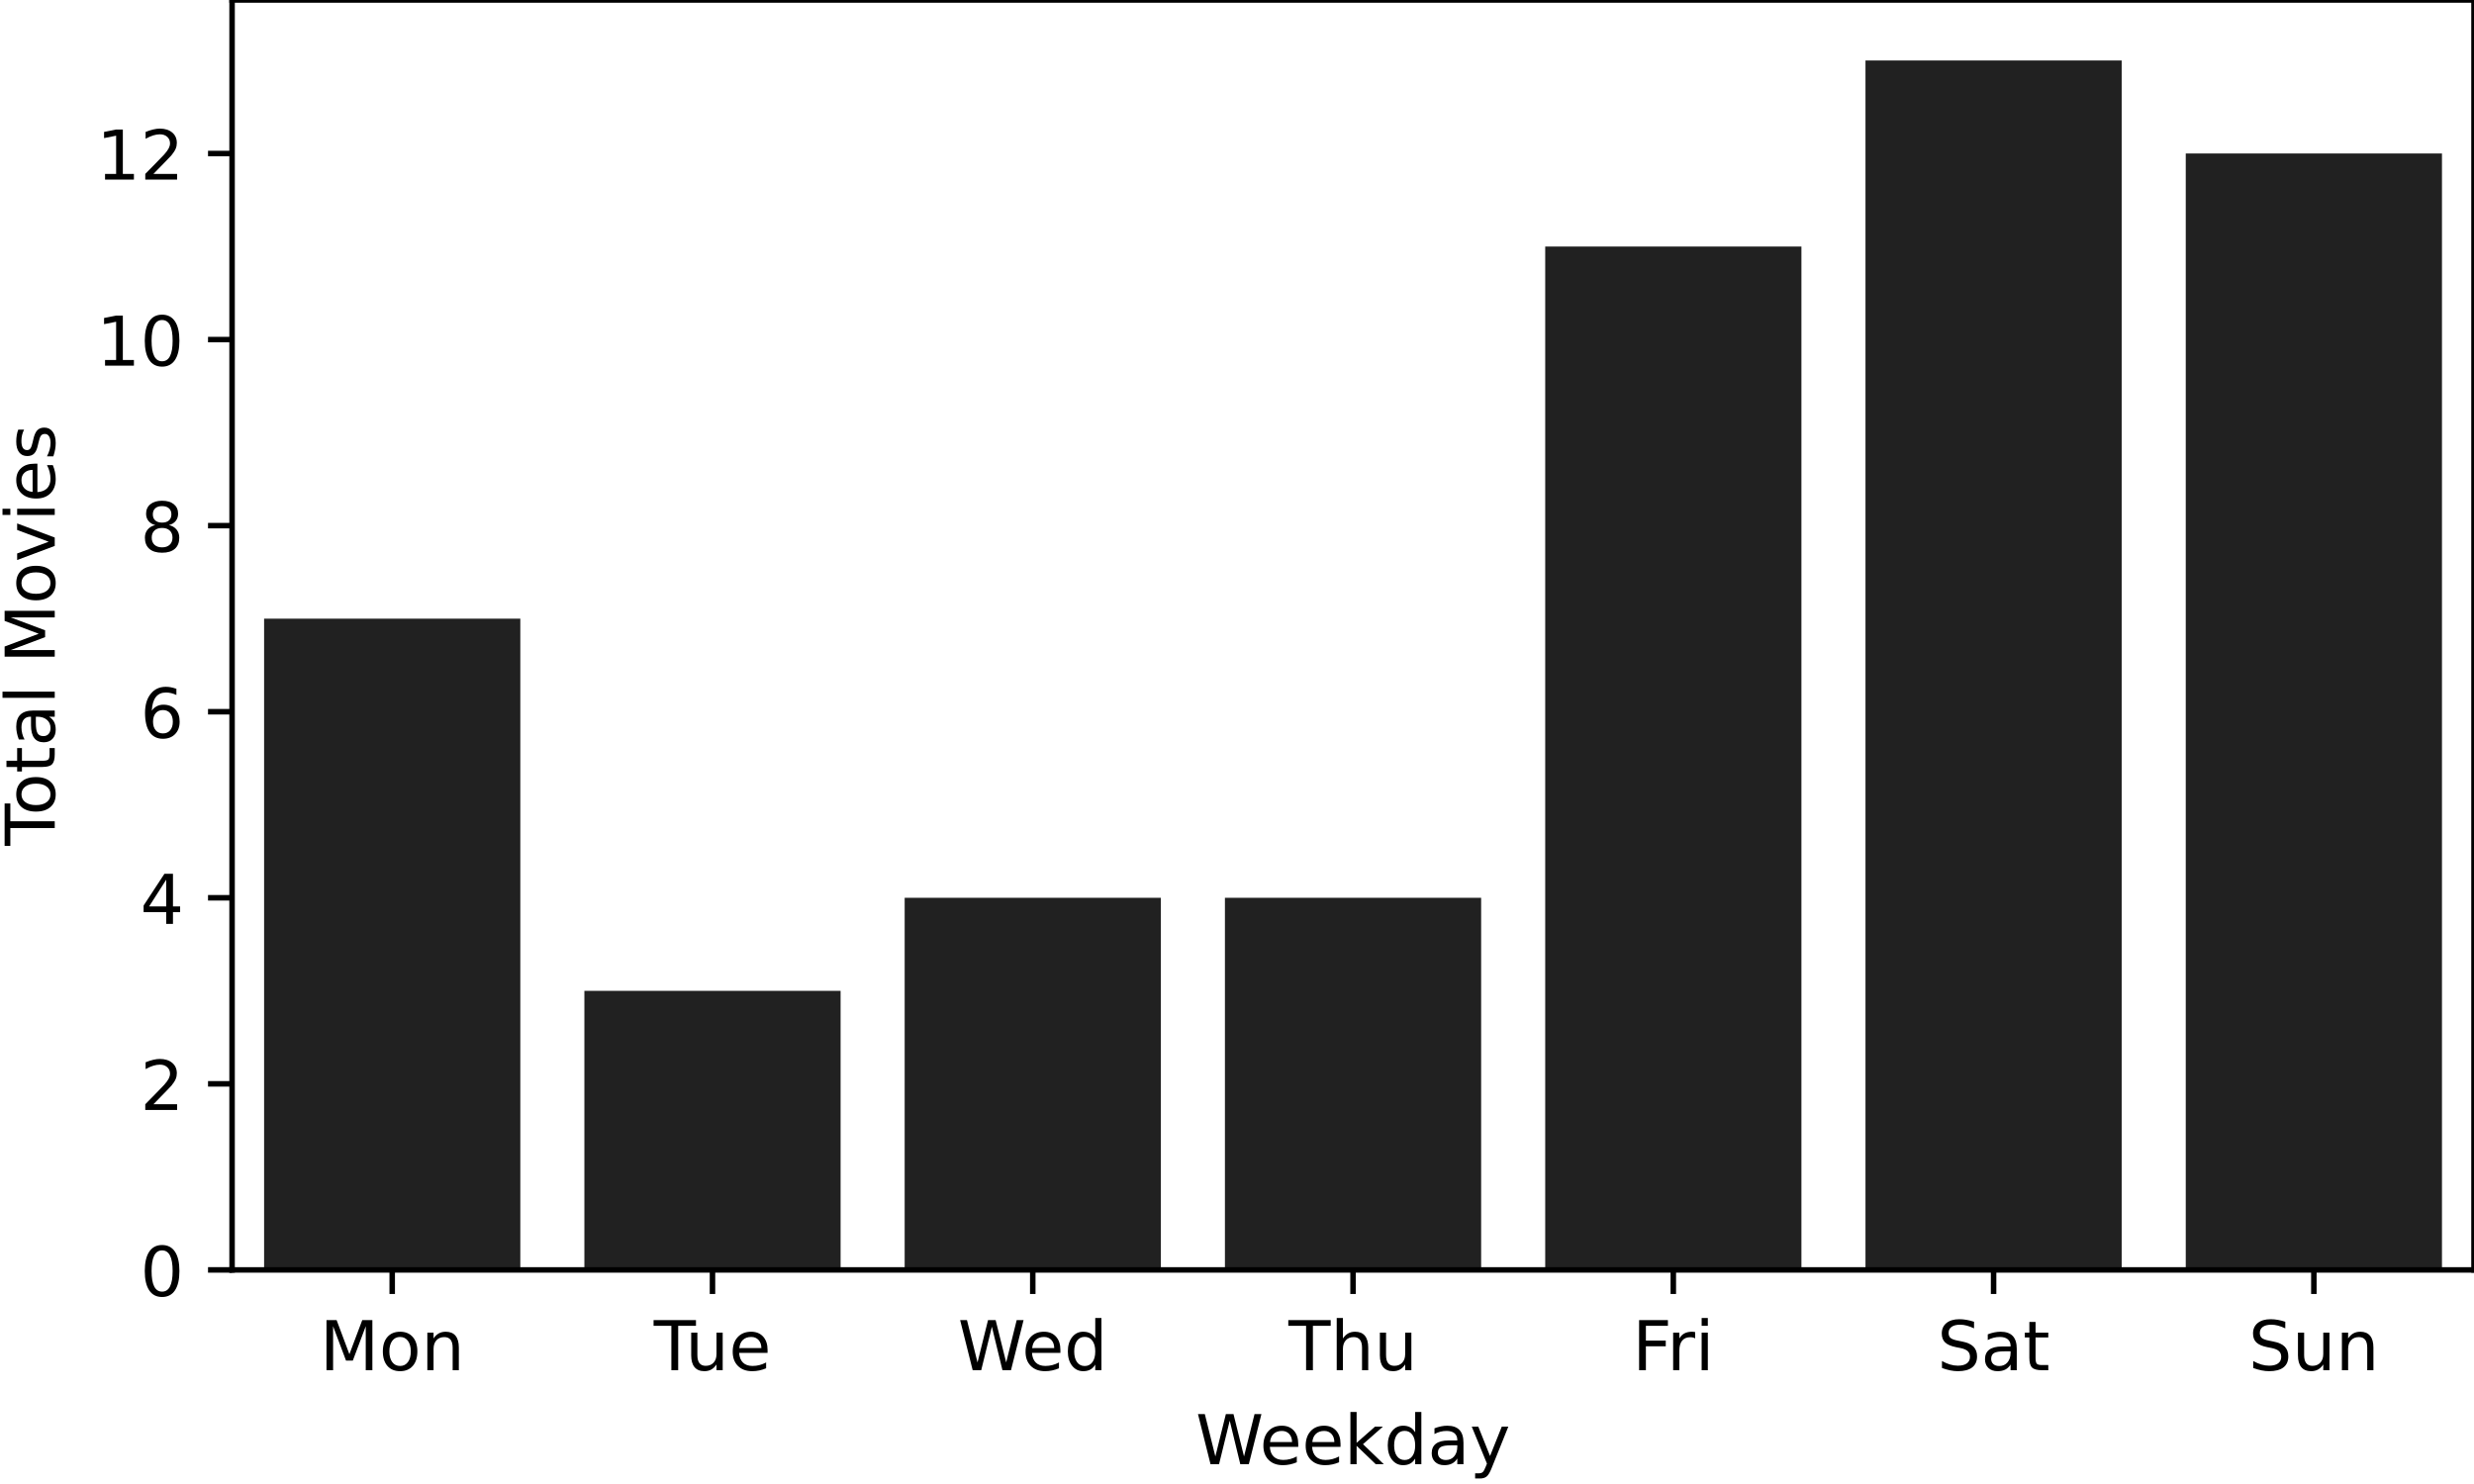
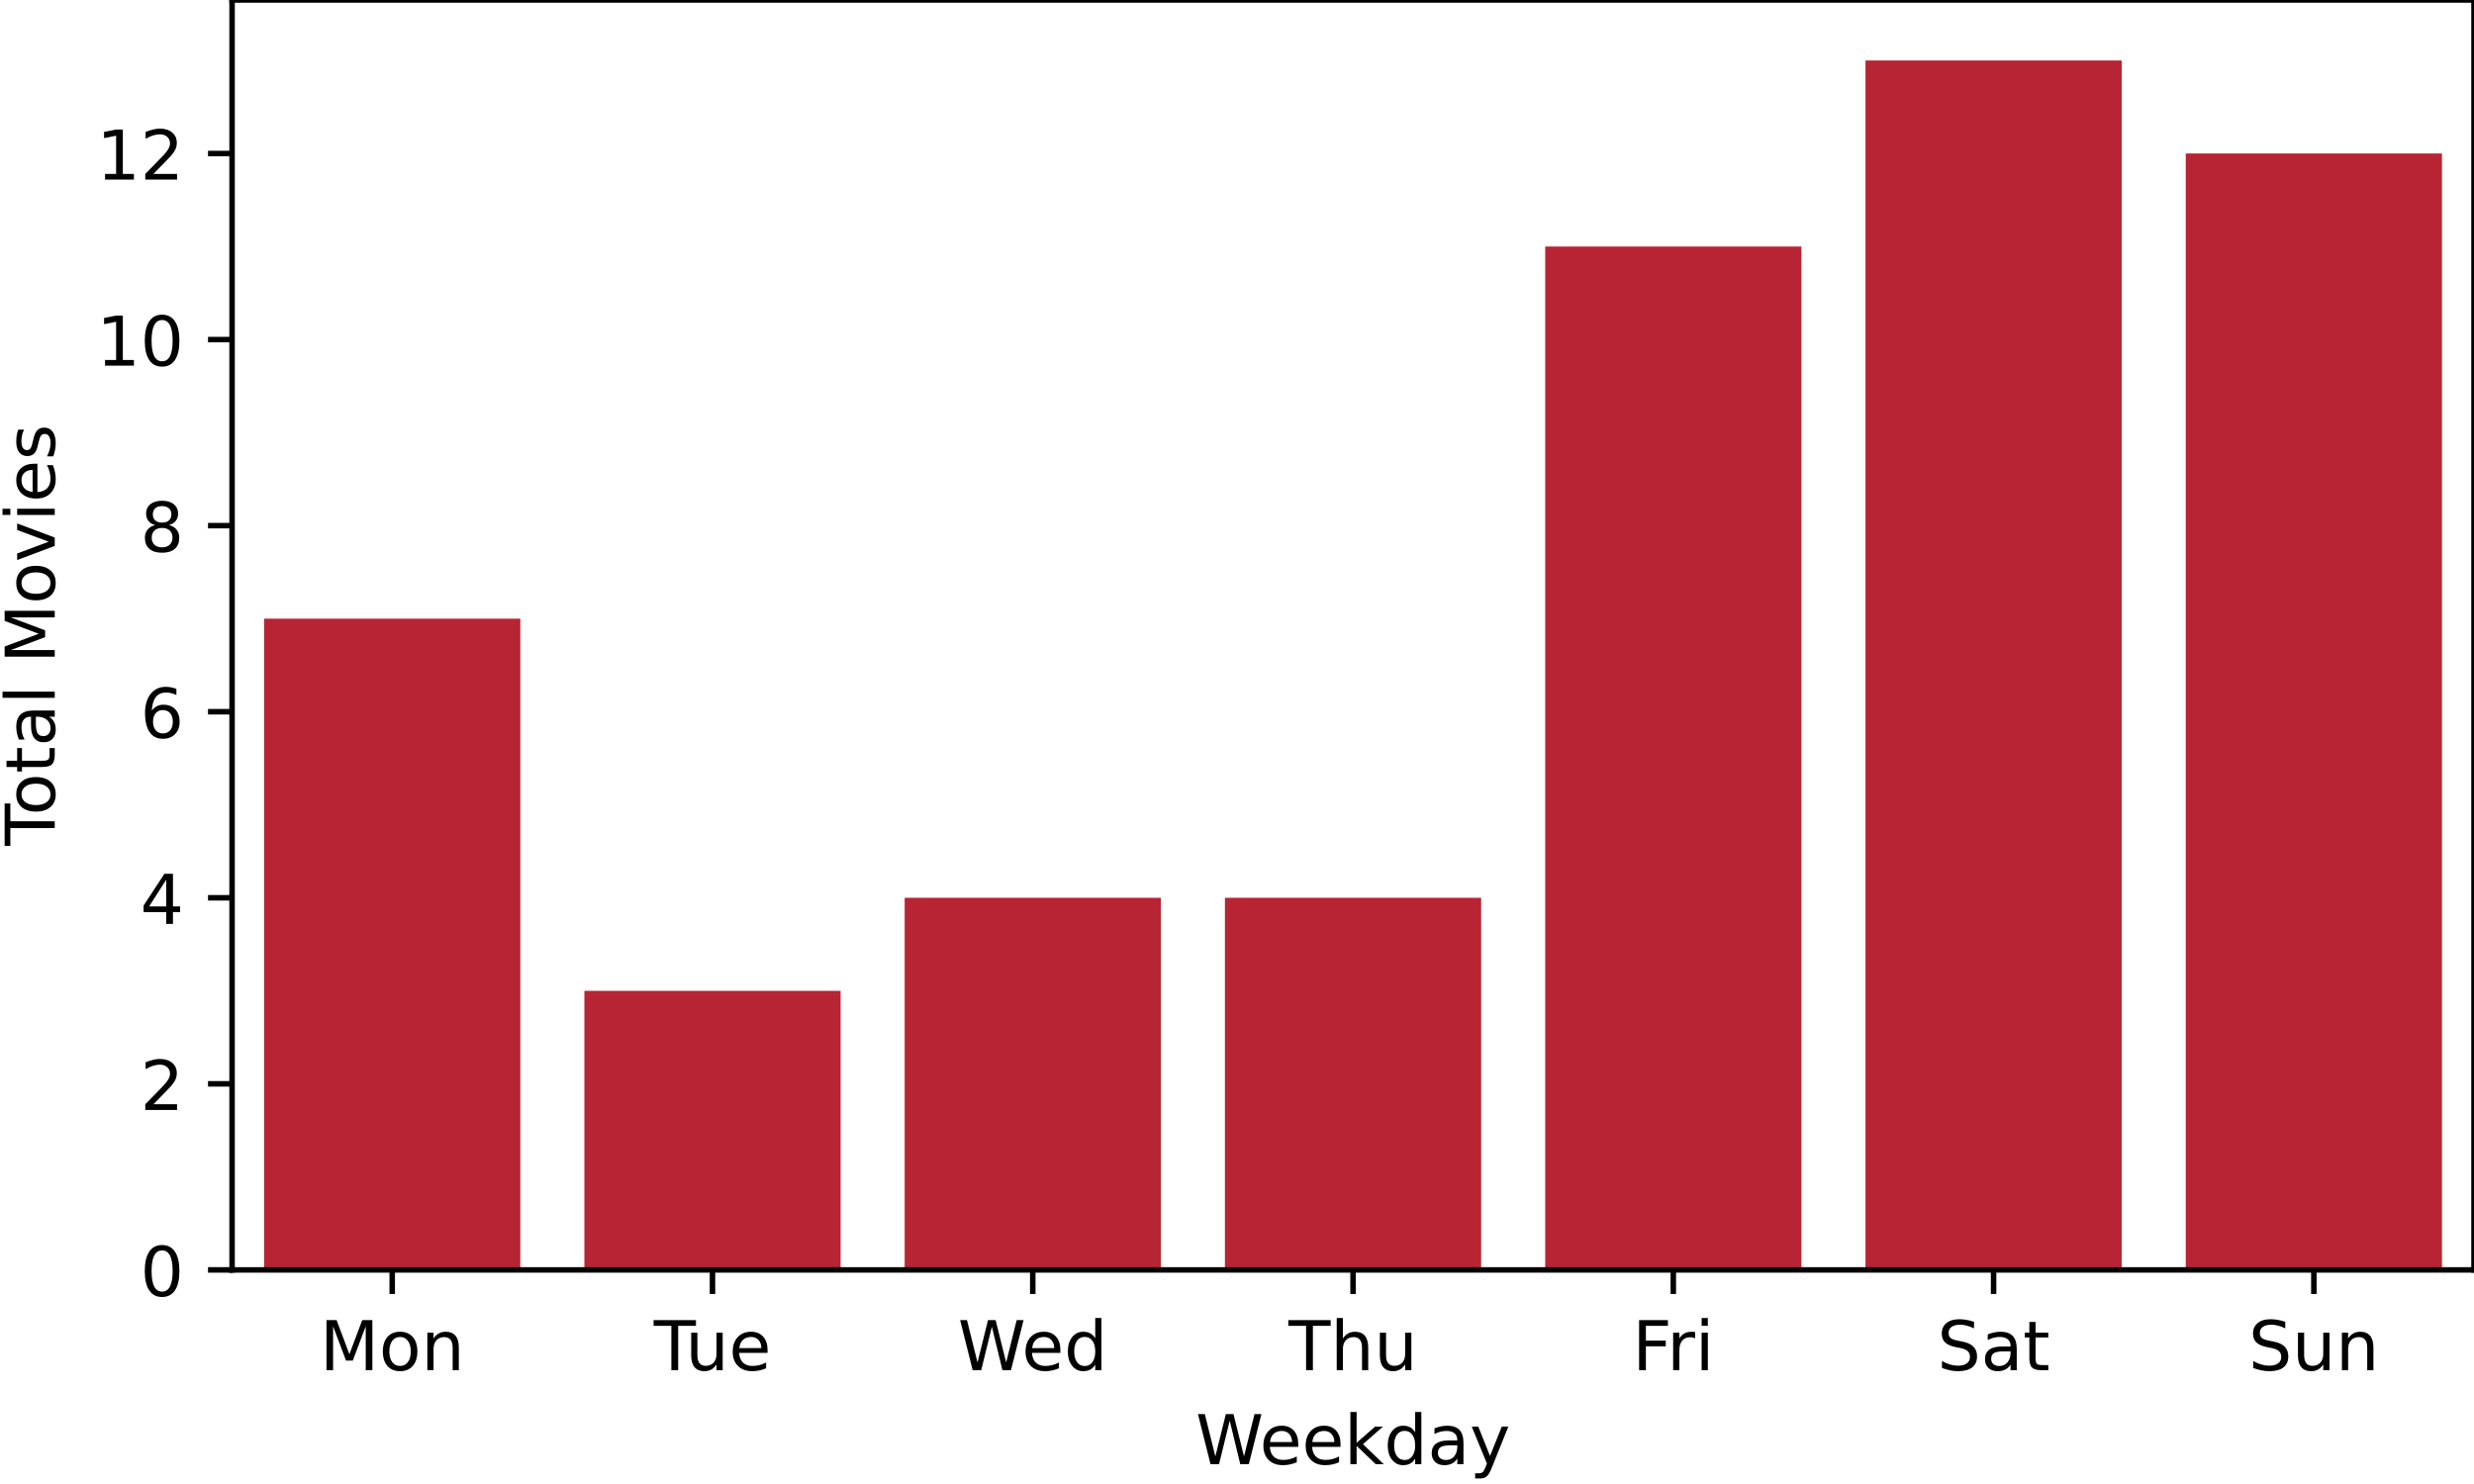
- <svg xmlns="http://www.w3.org/2000/svg" xmlns:xlink="http://www.w3.org/1999/xlink" width="480" height="288" viewBox="0 0 360 216">
+ <svg xmlns="http://www.w3.org/2000/svg" xmlns:xlink="http://www.w3.org/1999/xlink" width="360pt" height="216pt" viewBox="0 0 360 216" version="1.1">
  <defs>
-     <style>*{stroke-linejoin:round;stroke-linecap:butt}</style>
+     <style type="text/css">*{stroke-linejoin: round; stroke-linecap: butt}</style>
  </defs>
  <g id="figure_1">
-     <path id="patch_1" d="M0 216h360V0H0z" style="fill:none" />
+     <g id="patch_1">
+       <path d="M 0 216  L 360 216  L 360 0  L 0 0  L 0 216  z " style="fill: none" />
+     </g>
    <g id="axes_1">
-       <path id="patch_2" d="M33.77 184.84H360V0H33.77z" style="fill:none" />
-       <path id="patch_3" d="M38.43 184.84h37.284V90.05H38.43z" clip-path="url(#p469d92ef36)" style="fill:#212121" />
-       <path id="patch_4" d="M85.035 184.84h37.283v-40.624H85.035z" clip-path="url(#p469d92ef36)" style="fill:#212121" />
-       <path id="patch_5" d="M131.639 184.84h37.283v-54.166H131.64z" clip-path="url(#p469d92ef36)" style="fill:#212121" />
-       <path id="patch_6" d="M178.243 184.84h37.284v-54.166h-37.284z" clip-path="url(#p469d92ef36)" style="fill:#212121" />
-       <path id="patch_7" d="M224.848 184.84h37.283V35.885h-37.283z" clip-path="url(#p469d92ef36)" style="fill:#212121" />
-       <path id="patch_8" d="M271.452 184.84h37.283V8.802h-37.283z" clip-path="url(#p469d92ef36)" style="fill:#212121" />
-       <path id="patch_9" d="M318.056 184.84h37.284V22.343h-37.284z" clip-path="url(#p469d92ef36)" style="fill:#212121" />
+       <g id="patch_2">
+         <path d="M 33.77 184.84  L 360 184.84  L 360 0  L 33.77 0  L 33.77 184.84  z " style="fill: none" />
+       </g>
+       <g id="patch_3">
+         <path d="M 38.43 184.84  L 75.714 184.84  L 75.714 90.05  L 38.43 90.05  z " clip-path="url(#p862ca4cbbb)" style="fill: #b72433" />
+       </g>
+       <g id="patch_4">
+         <path d="M 85.035 184.84  L 122.318 184.84  L 122.318 144.216  L 85.035 144.216  z " clip-path="url(#p862ca4cbbb)" style="fill: #b72433" />
+       </g>
+       <g id="patch_5">
+         <path d="M 131.639 184.84  L 168.922 184.84  L 168.922 130.674  L 131.639 130.674  z " clip-path="url(#p862ca4cbbb)" style="fill: #b72433" />
+       </g>
+       <g id="patch_6">
+         <path d="M 178.243 184.84  L 215.527 184.84  L 215.527 130.674  L 178.243 130.674  z " clip-path="url(#p862ca4cbbb)" style="fill: #b72433" />
+       </g>
+       <g id="patch_7">
+         <path d="M 224.848 184.84  L 262.131 184.84  L 262.131 35.885  L 224.848 35.885  z " clip-path="url(#p862ca4cbbb)" style="fill: #b72433" />
+       </g>
+       <g id="patch_8">
+         <path d="M 271.452 184.84  L 308.735 184.84  L 308.735 8.802  L 271.452 8.802  z " clip-path="url(#p862ca4cbbb)" style="fill: #b72433" />
+       </g>
+       <g id="patch_9">
+         <path d="M 318.056 184.84  L 355.34 184.84  L 355.34 22.343  L 318.056 22.343  z " clip-path="url(#p862ca4cbbb)" style="fill: #b72433" />
+       </g>
      <g id="matplotlib.axis_1">
        <g id="xtick_1">
          <g id="line2d_1">
            <defs>
-               <path id="mabe5a3d001" d="M0 0v3.5" style="stroke:#000;stroke-width:.8" />
+               <path id="m590817ce9e" d="M 0 0  L 0 3.5  " style="stroke: #000000; stroke-width: 0.8" />
            </defs>
-             <use xlink:href="#mabe5a3d001" x="57.072" y="184.84" style="stroke:#000;stroke-width:.8" />
-           </g>
-           <g id="text_1" transform="matrix(.1 0 0 -.1 46.53 199.438)">
+             <g>
+               <use xlink:href="#m590817ce9e" x="57.072" y="184.84" style="stroke: #000000; stroke-width: 0.8" />
+             </g>
+           </g>
+           <g id="text_1">
+             <g transform="translate(46.52996 199.4384) scale(0.1 -0.1)">
+               <defs>
+                 <path id="DejaVuSans-4d" d="M 628 4666  L 1569 4666  L 2759 1491  L 3956 4666  L 4897 4666  L 4897 0  L 4281 0  L 4281 4097  L 3078 897  L 2444 897  L 1241 4097  L 1241 0  L 628 0  L 628 4666  z " transform="scale(0.015625)" />
+                 <path id="DejaVuSans-6f" d="M 1959 3097  Q 1497 3097 1228 2736  Q 959 2375 959 1747  Q 959 1119 1226 758  Q 1494 397 1959 397  Q 2419 397 2687 759  Q 2956 1122 2956 1747  Q 2956 2369 2687 2733  Q 2419 3097 1959 3097  z M 1959 3584  Q 2709 3584 3137 3096  Q 3566 2609 3566 1747  Q 3566 888 3137 398  Q 2709 -91 1959 -91  Q 1206 -91 779 398  Q 353 888 353 1747  Q 353 2609 779 3096  Q 1206 3584 1959 3584  z " transform="scale(0.015625)" />
+                 <path id="DejaVuSans-6e" d="M 3513 2113  L 3513 0  L 2938 0  L 2938 2094  Q 2938 2591 2744 2837  Q 2550 3084 2163 3084  Q 1697 3084 1428 2787  Q 1159 2491 1159 1978  L 1159 0  L 581 0  L 581 3500  L 1159 3500  L 1159 2956  Q 1366 3272 1645 3428  Q 1925 3584 2291 3584  Q 2894 3584 3203 3211  Q 3513 2838 3513 2113  z " transform="scale(0.015625)" />
+               </defs>
+               <use xlink:href="#DejaVuSans-4d" />
+               <use xlink:href="#DejaVuSans-6f" x="86.279" />
+               <use xlink:href="#DejaVuSans-6e" x="147.461" />
+             </g>
+           </g>
+         </g>
+         <g id="xtick_2">
+           <g id="line2d_2">
+             <g>
+               <use xlink:href="#m590817ce9e" x="103.676" y="184.84" style="stroke: #000000; stroke-width: 0.8" />
+             </g>
+           </g>
+           <g id="text_2">
+             <g transform="translate(95.13346 199.4384) scale(0.1 -0.1)">
+               <defs>
+                 <path id="DejaVuSans-54" d="M -19 4666  L 3928 4666  L 3928 4134  L 2272 4134  L 2272 0  L 1638 0  L 1638 4134  L -19 4134  L -19 4666  z " transform="scale(0.015625)" />
+                 <path id="DejaVuSans-75" d="M 544 1381  L 544 3500  L 1119 3500  L 1119 1403  Q 1119 906 1312 657  Q 1506 409 1894 409  Q 2359 409 2629 706  Q 2900 1003 2900 1516  L 2900 3500  L 3475 3500  L 3475 0  L 2900 0  L 2900 538  Q 2691 219 2414 64  Q 2138 -91 1772 -91  Q 1169 -91 856 284  Q 544 659 544 1381  z M 1991 3584  L 1991 3584  z " transform="scale(0.015625)" />
+                 <path id="DejaVuSans-65" d="M 3597 1894  L 3597 1613  L 953 1613  Q 991 1019 1311 708  Q 1631 397 2203 397  Q 2534 397 2845 478  Q 3156 559 3463 722  L 3463 178  Q 3153 47 2828 -22  Q 2503 -91 2169 -91  Q 1331 -91 842 396  Q 353 884 353 1716  Q 353 2575 817 3079  Q 1281 3584 2069 3584  Q 2775 3584 3186 3129  Q 3597 2675 3597 1894  z M 3022 2063  Q 3016 2534 2758 2815  Q 2500 3097 2075 3097  Q 1594 3097 1305 2825  Q 1016 2553 972 2059  L 3022 2063  z " transform="scale(0.015625)" />
+               </defs>
+               <use xlink:href="#DejaVuSans-54" />
+               <use xlink:href="#DejaVuSans-75" x="45.959" />
+               <use xlink:href="#DejaVuSans-65" x="109.338" />
+             </g>
+           </g>
+         </g>
+         <g id="xtick_3">
+           <g id="line2d_3">
+             <g>
+               <use xlink:href="#m590817ce9e" x="150.281" y="184.84" style="stroke: #000000; stroke-width: 0.8" />
+             </g>
+           </g>
+           <g id="text_3">
+             <g transform="translate(139.3799 199.4384) scale(0.1 -0.1)">
+               <defs>
+                 <path id="DejaVuSans-57" d="M 213 4666  L 850 4666  L 1831 722  L 2809 4666  L 3519 4666  L 4500 722  L 5478 4666  L 6119 4666  L 4947 0  L 4153 0  L 3169 4050  L 2175 0  L 1381 0  L 213 4666  z " transform="scale(0.015625)" />
+                 <path id="DejaVuSans-64" d="M 2906 2969  L 2906 4863  L 3481 4863  L 3481 0  L 2906 0  L 2906 525  Q 2725 213 2448 61  Q 2172 -91 1784 -91  Q 1150 -91 751 415  Q 353 922 353 1747  Q 353 2572 751 3078  Q 1150 3584 1784 3584  Q 2172 3584 2448 3432  Q 2725 3281 2906 2969  z M 947 1747  Q 947 1113 1208 752  Q 1469 391 1925 391  Q 2381 391 2643 752  Q 2906 1113 2906 1747  Q 2906 2381 2643 2742  Q 2381 3103 1925 3103  Q 1469 3103 1208 2742  Q 947 2381 947 1747  z " transform="scale(0.015625)" />
+               </defs>
+               <use xlink:href="#DejaVuSans-57" />
+               <use xlink:href="#DejaVuSans-65" x="93.002" />
+               <use xlink:href="#DejaVuSans-64" x="154.525" />
+             </g>
+           </g>
+         </g>
+         <g id="xtick_4">
+           <g id="line2d_4">
+             <g>
+               <use xlink:href="#m590817ce9e" x="196.885" y="184.84" style="stroke: #000000; stroke-width: 0.8" />
+             </g>
+           </g>
+           <g id="text_4">
+             <g transform="translate(187.4936 199.4384) scale(0.1 -0.1)">
+               <defs>
+                 <path id="DejaVuSans-68" d="M 3513 2113  L 3513 0  L 2938 0  L 2938 2094  Q 2938 2591 2744 2837  Q 2550 3084 2163 3084  Q 1697 3084 1428 2787  Q 1159 2491 1159 1978  L 1159 0  L 581 0  L 581 4863  L 1159 4863  L 1159 2956  Q 1366 3272 1645 3428  Q 1925 3584 2291 3584  Q 2894 3584 3203 3211  Q 3513 2838 3513 2113  z " transform="scale(0.015625)" />
+               </defs>
+               <use xlink:href="#DejaVuSans-54" />
+               <use xlink:href="#DejaVuSans-68" x="61.084" />
+               <use xlink:href="#DejaVuSans-75" x="124.463" />
+             </g>
+           </g>
+         </g>
+         <g id="xtick_5">
+           <g id="line2d_5">
+             <g>
+               <use xlink:href="#m590817ce9e" x="243.489" y="184.84" style="stroke: #000000; stroke-width: 0.8" />
+             </g>
+           </g>
+           <g id="text_5">
+             <g transform="translate(237.5315 199.4384) scale(0.1 -0.1)">
+               <defs>
+                 <path id="DejaVuSans-46" d="M 628 4666  L 3309 4666  L 3309 4134  L 1259 4134  L 1259 2759  L 3109 2759  L 3109 2228  L 1259 2228  L 1259 0  L 628 0  L 628 4666  z " transform="scale(0.015625)" />
+                 <path id="DejaVuSans-72" d="M 2631 2963  Q 2534 3019 2420 3045  Q 2306 3072 2169 3072  Q 1681 3072 1420 2755  Q 1159 2438 1159 1844  L 1159 0  L 581 0  L 581 3500  L 1159 3500  L 1159 2956  Q 1341 3275 1631 3429  Q 1922 3584 2338 3584  Q 2397 3584 2469 3576  Q 2541 3569 2628 3553  L 2631 2963  z " transform="scale(0.015625)" />
+                 <path id="DejaVuSans-69" d="M 603 3500  L 1178 3500  L 1178 0  L 603 0  L 603 3500  z M 603 4863  L 1178 4863  L 1178 4134  L 603 4134  L 603 4863  z " transform="scale(0.015625)" />
+               </defs>
+               <use xlink:href="#DejaVuSans-46" />
+               <use xlink:href="#DejaVuSans-72" x="50.27" />
+               <use xlink:href="#DejaVuSans-69" x="91.383" />
+             </g>
+           </g>
+         </g>
+         <g id="xtick_6">
+           <g id="line2d_6">
+             <g>
+               <use xlink:href="#m590817ce9e" x="290.094" y="184.84" style="stroke: #000000; stroke-width: 0.8" />
+             </g>
+           </g>
+           <g id="text_6">
+             <g transform="translate(281.8951 199.4384) scale(0.1 -0.1)">
+               <defs>
+                 <path id="DejaVuSans-53" d="M 3425 4513  L 3425 3897  Q 3066 4069 2747 4153  Q 2428 4238 2131 4238  Q 1616 4238 1336 4038  Q 1056 3838 1056 3469  Q 1056 3159 1242 3001  Q 1428 2844 1947 2747  L 2328 2669  Q 3034 2534 3370 2195  Q 3706 1856 3706 1288  Q 3706 609 3251 259  Q 2797 -91 1919 -91  Q 1588 -91 1214 -16  Q 841 59 441 206  L 441 856  Q 825 641 1194 531  Q 1563 422 1919 422  Q 2459 422 2753 634  Q 3047 847 3047 1241  Q 3047 1584 2836 1778  Q 2625 1972 2144 2069  L 1759 2144  Q 1053 2284 737 2584  Q 422 2884 422 3419  Q 422 4038 858 4394  Q 1294 4750 2059 4750  Q 2388 4750 2728 4690  Q 3069 4631 3425 4513  z " transform="scale(0.015625)" />
+                 <path id="DejaVuSans-61" d="M 2194 1759  Q 1497 1759 1228 1600  Q 959 1441 959 1056  Q 959 750 1161 570  Q 1363 391 1709 391  Q 2188 391 2477 730  Q 2766 1069 2766 1631  L 2766 1759  L 2194 1759  z M 3341 1997  L 3341 0  L 2766 0  L 2766 531  Q 2569 213 2275 61  Q 1981 -91 1556 -91  Q 1019 -91 701 211  Q 384 513 384 1019  Q 384 1609 779 1909  Q 1175 2209 1959 2209  L 2766 2209  L 2766 2266  Q 2766 2663 2505 2880  Q 2244 3097 1772 3097  Q 1472 3097 1187 3025  Q 903 2953 641 2809  L 641 3341  Q 956 3463 1253 3523  Q 1550 3584 1831 3584  Q 2591 3584 2966 3190  Q 3341 2797 3341 1997  z " transform="scale(0.015625)" />
+                 <path id="DejaVuSans-74" d="M 1172 4494  L 1172 3500  L 2356 3500  L 2356 3053  L 1172 3053  L 1172 1153  Q 1172 725 1289 603  Q 1406 481 1766 481  L 2356 481  L 2356 0  L 1766 0  Q 1100 0 847 248  Q 594 497 594 1153  L 594 3053  L 172 3053  L 172 3500  L 594 3500  L 594 4494  L 1172 4494  z " transform="scale(0.015625)" />
+               </defs>
+               <use xlink:href="#DejaVuSans-53" />
+               <use xlink:href="#DejaVuSans-61" x="63.477" />
+               <use xlink:href="#DejaVuSans-74" x="124.756" />
+             </g>
+           </g>
+         </g>
+         <g id="xtick_7">
+           <g id="line2d_7">
+             <g>
+               <use xlink:href="#m590817ce9e" x="336.698" y="184.84" style="stroke: #000000; stroke-width: 0.8" />
+             </g>
+           </g>
+           <g id="text_7">
+             <g transform="translate(327.1861 199.4384) scale(0.1 -0.1)">
+               <use xlink:href="#DejaVuSans-53" />
+               <use xlink:href="#DejaVuSans-75" x="63.477" />
+               <use xlink:href="#DejaVuSans-6e" x="126.855" />
+             </g>
+           </g>
+         </g>
+         <g id="text_8">
+           <g transform="translate(173.9889 213.1166) scale(0.1 -0.1)">
            <defs>
-               <path id="DejaVuSans-4d" d="M628 4666h941l1190-3175 1197 3175h941V0h-616v4097L3078 897h-634L1241 4097V0H628z" transform="scale(.01563)" />
-               <path id="DejaVuSans-6f" d="M1959 3097q-462 0-731-361t-269-989 267-989q268-361 733-361 460 0 728 362 269 363 269 988 0 622-269 986-268 364-728 364m0 487q750 0 1178-488 429-487 429-1349 0-859-429-1349Q2709-91 1959-91q-753 0-1180 489-426 490-426 1349 0 862 426 1349 427 488 1180 488" transform="scale(.01563)" />
-               <path id="DejaVuSans-6e" d="M3513 2113V0h-575v2094q0 497-194 743-194 247-581 247-466 0-735-297-269-296-269-809V0H581v3500h578v-544q207 316 486 472 280 156 646 156 603 0 912-373 310-373 310-1098" transform="scale(.01563)" />
-             </defs>
-             <use xlink:href="#DejaVuSans-4d" />
-             <use xlink:href="#DejaVuSans-6f" x="86.279" />
-             <use xlink:href="#DejaVuSans-6e" x="147.461" />
-           </g>
-         </g>
-         <g id="xtick_2">
-           <use xlink:href="#mabe5a3d001" id="line2d_2" x="103.676" y="184.84" style="stroke:#000;stroke-width:.8" />
-           <g id="text_2" transform="matrix(.1 0 0 -.1 95.133 199.438)">
-             <defs>
-               <path id="DejaVuSans-54" d="M-19 4666h3947v-532H2272V0h-634v4134H-19z" transform="scale(.01563)" />
-               <path id="DejaVuSans-75" d="M544 1381v2119h575V1403q0-497 193-746 194-248 582-248 465 0 735 297 271 297 271 810v1984h575V0h-575v538q-209-319-486-474-276-155-642-155-603 0-916 375-312 375-312 1097m1447 2203" transform="scale(.01563)" />
-               <path id="DejaVuSans-65" d="M3597 1894v-281H953q38-594 358-905t892-311q331 0 642 81t618 244V178Q3153 47 2828-22t-659-69q-838 0-1327 487-489 488-489 1320 0 859 464 1363 464 505 1252 505 706 0 1117-455 411-454 411-1235m-575 169q-6 471-264 752-258 282-683 282-481 0-770-272t-333-766z" transform="scale(.01563)" />
-             </defs>
-             <use xlink:href="#DejaVuSans-54" />
-             <use xlink:href="#DejaVuSans-75" x="45.959" />
-             <use xlink:href="#DejaVuSans-65" x="109.338" />
-           </g>
-         </g>
-         <g id="xtick_3">
-           <use xlink:href="#mabe5a3d001" id="line2d_3" x="150.281" y="184.84" style="stroke:#000;stroke-width:.8" />
-           <g id="text_3" transform="matrix(.1 0 0 -.1 139.38 199.438)">
-             <defs>
-               <path id="DejaVuSans-57" d="M213 4666h637l981-3944 978 3944h710l981-3944 978 3944h641L4947 0h-794l-984 4050L2175 0h-794z" transform="scale(.01563)" />
-               <path id="DejaVuSans-64" d="M2906 2969v1894h575V0h-575v525q-181-312-458-464-276-152-664-152-634 0-1033 506-398 507-398 1332t398 1331q399 506 1033 506 388 0 664-152 277-151 458-463M947 1747q0-634 261-995t717-361 718 361q263 361 263 995t-263 995q-262 361-718 361t-717-361-261-995" transform="scale(.01563)" />
+               <path id="DejaVuSans-6b" d="M 581 4863  L 1159 4863  L 1159 1991  L 2875 3500  L 3609 3500  L 1753 1863  L 3688 0  L 2938 0  L 1159 1709  L 1159 0  L 581 0  L 581 4863  z " transform="scale(0.015625)" />
+               <path id="DejaVuSans-79" d="M 2059 -325  Q 1816 -950 1584 -1140  Q 1353 -1331 966 -1331  L 506 -1331  L 506 -850  L 844 -850  Q 1081 -850 1212 -737  Q 1344 -625 1503 -206  L 1606 56  L 191 3500  L 800 3500  L 1894 763  L 2988 3500  L 3597 3500  L 2059 -325  z " transform="scale(0.015625)" />
            </defs>
            <use xlink:href="#DejaVuSans-57" />
            <use xlink:href="#DejaVuSans-65" x="93.002" />
-             <use xlink:href="#DejaVuSans-64" x="154.525" />
-           </g>
-         </g>
-         <g id="xtick_4">
-           <use xlink:href="#mabe5a3d001" id="line2d_4" x="196.885" y="184.84" style="stroke:#000;stroke-width:.8" />
-           <g id="text_4" transform="matrix(.1 0 0 -.1 187.494 199.438)">
-             <defs>
-               <path id="DejaVuSans-68" d="M3513 2113V0h-575v2094q0 497-194 743-194 247-581 247-466 0-735-297-269-296-269-809V0H581v4863h578V2956q207 316 486 472 280 156 646 156 603 0 912-373 310-373 310-1098" transform="scale(.01563)" />
-             </defs>
-             <use xlink:href="#DejaVuSans-54" />
-             <use xlink:href="#DejaVuSans-68" x="61.084" />
-             <use xlink:href="#DejaVuSans-75" x="124.463" />
-           </g>
-         </g>
-         <g id="xtick_5">
-           <use xlink:href="#mabe5a3d001" id="line2d_5" x="243.489" y="184.84" style="stroke:#000;stroke-width:.8" />
-           <g id="text_5" transform="matrix(.1 0 0 -.1 237.531 199.438)">
-             <defs>
-               <path id="DejaVuSans-46" d="M628 4666h2681v-532H1259V2759h1850v-531H1259V0H628z" transform="scale(.01563)" />
-               <path id="DejaVuSans-72" d="M2631 2963q-97 56-211 82-114 27-251 27-488 0-749-317t-261-911V0H581v3500h578v-544q182 319 472 473 291 155 707 155 59 0 131-8 72-7 159-23z" transform="scale(.01563)" />
-               <path id="DejaVuSans-69" d="M603 3500h575V0H603zm0 1363h575v-729H603z" transform="scale(.01563)" />
-             </defs>
-             <use xlink:href="#DejaVuSans-46" />
-             <use xlink:href="#DejaVuSans-72" x="50.27" />
-             <use xlink:href="#DejaVuSans-69" x="91.383" />
-           </g>
-         </g>
-         <g id="xtick_6">
-           <use xlink:href="#mabe5a3d001" id="line2d_6" x="290.094" y="184.84" style="stroke:#000;stroke-width:.8" />
-           <g id="text_6" transform="matrix(.1 0 0 -.1 281.895 199.438)">
-             <defs>
-               <path id="DejaVuSans-53" d="M3425 4513v-616q-359 172-678 256-319 85-616 85-515 0-795-200t-280-569q0-310 186-468 186-157 705-254l381-78q706-135 1042-474t336-907q0-679-455-1029Q2797-91 1919-91q-331 0-705 75-373 75-773 222v650q384-215 753-325 369-109 725-109 540 0 834 212 294 213 294 607 0 343-211 537t-692 291l-385 75q-706 140-1022 440-315 300-315 835 0 619 436 975t1201 356q329 0 669-60 341-59 697-177" transform="scale(.01563)" />
-               <path id="DejaVuSans-61" d="M2194 1759q-697 0-966-159t-269-544q0-306 202-486 202-179 548-179 479 0 768 339t289 901v128zm1147 238V0h-575v531q-197-318-491-470T1556-91q-537 0-855 302-317 302-317 808 0 590 395 890 396 300 1180 300h807v57q0 397-261 614t-733 217q-300 0-585-72-284-72-546-216v532q315 122 612 182 297 61 578 61 760 0 1135-394 375-393 375-1193" transform="scale(.01563)" />
-               <path id="DejaVuSans-74" d="M1172 4494v-994h1184v-447H1172V1153q0-428 117-550t477-122h590V0h-590q-666 0-919 248-253 249-253 905v1900H172v447h422v994z" transform="scale(.01563)" />
-             </defs>
-             <use xlink:href="#DejaVuSans-53" />
-             <use xlink:href="#DejaVuSans-61" x="63.477" />
-             <use xlink:href="#DejaVuSans-74" x="124.756" />
-           </g>
-         </g>
-         <g id="xtick_7">
-           <use xlink:href="#mabe5a3d001" id="line2d_7" x="336.698" y="184.84" style="stroke:#000;stroke-width:.8" />
-           <g id="text_7" transform="matrix(.1 0 0 -.1 327.186 199.438)">
-             <use xlink:href="#DejaVuSans-53" />
-             <use xlink:href="#DejaVuSans-75" x="63.477" />
-             <use xlink:href="#DejaVuSans-6e" x="126.855" />
-           </g>
-         </g>
-         <g id="text_8" transform="matrix(.1 0 0 -.1 173.989 213.117)">
-           <defs>
-             <path id="DejaVuSans-6b" d="M581 4863h578V1991l1716 1509h734L1753 1863 3688 0h-750L1159 1709V0H581z" transform="scale(.01563)" />
-             <path id="DejaVuSans-79" d="M2059-325q-243-625-475-815-231-191-618-191H506v481h338q237 0 368 113 132 112 291 531l103 262L191 3500h609L1894 763l1094 2737h609z" transform="scale(.01563)" />
-           </defs>
-           <use xlink:href="#DejaVuSans-57" />
-           <use xlink:href="#DejaVuSans-65" x="93.002" />
-           <use xlink:href="#DejaVuSans-65" x="154.525" />
-           <use xlink:href="#DejaVuSans-6b" x="216.049" />
-           <use xlink:href="#DejaVuSans-64" x="273.959" />
-           <use xlink:href="#DejaVuSans-61" x="337.436" />
-           <use xlink:href="#DejaVuSans-79" x="398.715" />
+             <use xlink:href="#DejaVuSans-65" x="154.525" />
+             <use xlink:href="#DejaVuSans-6b" x="216.049" />
+             <use xlink:href="#DejaVuSans-64" x="273.959" />
+             <use xlink:href="#DejaVuSans-61" x="337.436" />
+             <use xlink:href="#DejaVuSans-79" x="398.715" />
+           </g>
        </g>
      </g>
      <g id="matplotlib.axis_2">
        <g id="ytick_1">
          <g id="line2d_8">
            <defs>
-               <path id="m08a8a80162" d="M0 0h-3.5" style="stroke:#000;stroke-width:.8" />
+               <path id="ma4561cc19b" d="M 0 0  L -3.5 0  " style="stroke: #000000; stroke-width: 0.8" />
            </defs>
-             <use xlink:href="#m08a8a80162" x="33.77" y="184.84" style="stroke:#000;stroke-width:.8" />
-           </g>
-           <g id="text_9" transform="matrix(.1 0 0 -.1 20.407 188.64)">
+             <g>
+               <use xlink:href="#ma4561cc19b" x="33.77" y="184.84" style="stroke: #000000; stroke-width: 0.8" />
+             </g>
+           </g>
+           <g id="text_9">
+             <g transform="translate(20.4075 188.6392) scale(0.1 -0.1)">
+               <defs>
+                 <path id="DejaVuSans-30" d="M 2034 4250  Q 1547 4250 1301 3770  Q 1056 3291 1056 2328  Q 1056 1369 1301 889  Q 1547 409 2034 409  Q 2525 409 2770 889  Q 3016 1369 3016 2328  Q 3016 3291 2770 3770  Q 2525 4250 2034 4250  z M 2034 4750  Q 2819 4750 3233 4129  Q 3647 3509 3647 2328  Q 3647 1150 3233 529  Q 2819 -91 2034 -91  Q 1250 -91 836 529  Q 422 1150 422 2328  Q 422 3509 836 4129  Q 1250 4750 2034 4750  z " transform="scale(0.015625)" />
+               </defs>
+               <use xlink:href="#DejaVuSans-30" />
+             </g>
+           </g>
+         </g>
+         <g id="ytick_2">
+           <g id="line2d_9">
+             <g>
+               <use xlink:href="#ma4561cc19b" x="33.77" y="157.757" style="stroke: #000000; stroke-width: 0.8" />
+             </g>
+           </g>
+           <g id="text_10">
+             <g transform="translate(20.4075 161.5564) scale(0.1 -0.1)">
+               <defs>
+                 <path id="DejaVuSans-32" d="M 1228 531  L 3431 531  L 3431 0  L 469 0  L 469 531  Q 828 903 1448 1529  Q 2069 2156 2228 2338  Q 2531 2678 2651 2914  Q 2772 3150 2772 3378  Q 2772 3750 2511 3984  Q 2250 4219 1831 4219  Q 1534 4219 1204 4116  Q 875 4013 500 3803  L 500 4441  Q 881 4594 1212 4672  Q 1544 4750 1819 4750  Q 2544 4750 2975 4387  Q 3406 4025 3406 3419  Q 3406 3131 3298 2873  Q 3191 2616 2906 2266  Q 2828 2175 2409 1742  Q 1991 1309 1228 531  z " transform="scale(0.015625)" />
+               </defs>
+               <use xlink:href="#DejaVuSans-32" />
+             </g>
+           </g>
+         </g>
+         <g id="ytick_3">
+           <g id="line2d_10">
+             <g>
+               <use xlink:href="#ma4561cc19b" x="33.77" y="130.674" style="stroke: #000000; stroke-width: 0.8" />
+             </g>
+           </g>
+           <g id="text_11">
+             <g transform="translate(20.4075 134.4737) scale(0.1 -0.1)">
+               <defs>
+                 <path id="DejaVuSans-34" d="M 2419 4116  L 825 1625  L 2419 1625  L 2419 4116  z M 2253 4666  L 3047 4666  L 3047 1625  L 3713 1625  L 3713 1100  L 3047 1100  L 3047 0  L 2419 0  L 2419 1100  L 313 1100  L 313 1709  L 2253 4666  z " transform="scale(0.015625)" />
+               </defs>
+               <use xlink:href="#DejaVuSans-34" />
+             </g>
+           </g>
+         </g>
+         <g id="ytick_4">
+           <g id="line2d_11">
+             <g>
+               <use xlink:href="#ma4561cc19b" x="33.77" y="103.592" style="stroke: #000000; stroke-width: 0.8" />
+             </g>
+           </g>
+           <g id="text_12">
+             <g transform="translate(20.4075 107.3909) scale(0.1 -0.1)">
+               <defs>
+                 <path id="DejaVuSans-36" d="M 2113 2584  Q 1688 2584 1439 2293  Q 1191 2003 1191 1497  Q 1191 994 1439 701  Q 1688 409 2113 409  Q 2538 409 2786 701  Q 3034 994 3034 1497  Q 3034 2003 2786 2293  Q 2538 2584 2113 2584  z M 3366 4563  L 3366 3988  Q 3128 4100 2886 4159  Q 2644 4219 2406 4219  Q 1781 4219 1451 3797  Q 1122 3375 1075 2522  Q 1259 2794 1537 2939  Q 1816 3084 2150 3084  Q 2853 3084 3261 2657  Q 3669 2231 3669 1497  Q 3669 778 3244 343  Q 2819 -91 2113 -91  Q 1303 -91 875 529  Q 447 1150 447 2328  Q 447 3434 972 4092  Q 1497 4750 2381 4750  Q 2619 4750 2861 4703  Q 3103 4656 3366 4563  z " transform="scale(0.015625)" />
+               </defs>
+               <use xlink:href="#DejaVuSans-36" />
+             </g>
+           </g>
+         </g>
+         <g id="ytick_5">
+           <g id="line2d_12">
+             <g>
+               <use xlink:href="#ma4561cc19b" x="33.77" y="76.509" style="stroke: #000000; stroke-width: 0.8" />
+             </g>
+           </g>
+           <g id="text_13">
+             <g transform="translate(20.4075 80.30808) scale(0.1 -0.1)">
+               <defs>
+                 <path id="DejaVuSans-38" d="M 2034 2216  Q 1584 2216 1326 1975  Q 1069 1734 1069 1313  Q 1069 891 1326 650  Q 1584 409 2034 409  Q 2484 409 2743 651  Q 3003 894 3003 1313  Q 3003 1734 2745 1975  Q 2488 2216 2034 2216  z M 1403 2484  Q 997 2584 770 2862  Q 544 3141 544 3541  Q 544 4100 942 4425  Q 1341 4750 2034 4750  Q 2731 4750 3128 4425  Q 3525 4100 3525 3541  Q 3525 3141 3298 2862  Q 3072 2584 2669 2484  Q 3125 2378 3379 2068  Q 3634 1759 3634 1313  Q 3634 634 3220 271  Q 2806 -91 2034 -91  Q 1263 -91 848 271  Q 434 634 434 1313  Q 434 1759 690 2068  Q 947 2378 1403 2484  z M 1172 3481  Q 1172 3119 1398 2916  Q 1625 2713 2034 2713  Q 2441 2713 2670 2916  Q 2900 3119 2900 3481  Q 2900 3844 2670 4047  Q 2441 4250 2034 4250  Q 1625 4250 1398 4047  Q 1172 3844 1172 3481  z " transform="scale(0.015625)" />
+               </defs>
+               <use xlink:href="#DejaVuSans-38" />
+             </g>
+           </g>
+         </g>
+         <g id="ytick_6">
+           <g id="line2d_13">
+             <g>
+               <use xlink:href="#ma4561cc19b" x="33.77" y="49.426" style="stroke: #000000; stroke-width: 0.8" />
+             </g>
+           </g>
+           <g id="text_14">
+             <g transform="translate(14.045 53.2253) scale(0.1 -0.1)">
+               <defs>
+                 <path id="DejaVuSans-31" d="M 794 531  L 1825 531  L 1825 4091  L 703 3866  L 703 4441  L 1819 4666  L 2450 4666  L 2450 531  L 3481 531  L 3481 0  L 794 0  L 794 531  z " transform="scale(0.015625)" />
+               </defs>
+               <use xlink:href="#DejaVuSans-31" />
+               <use xlink:href="#DejaVuSans-30" x="63.623" />
+             </g>
+           </g>
+         </g>
+         <g id="ytick_7">
+           <g id="line2d_14">
+             <g>
+               <use xlink:href="#ma4561cc19b" x="33.77" y="22.343" style="stroke: #000000; stroke-width: 0.8" />
+             </g>
+           </g>
+           <g id="text_15">
+             <g transform="translate(14.045 26.14251) scale(0.1 -0.1)">
+               <use xlink:href="#DejaVuSans-31" />
+               <use xlink:href="#DejaVuSans-32" x="63.623" />
+             </g>
+           </g>
+         </g>
+         <g id="text_16">
+           <g transform="translate(7.965312 123.0888) rotate(-90) scale(0.1 -0.1)">
            <defs>
-               <path id="DejaVuSans-30" d="M2034 4250q-487 0-733-480-245-479-245-1442 0-959 245-1439 246-480 733-480 491 0 736 480 246 480 246 1439 0 963-246 1442-245 480-736 480m0 500q785 0 1199-621 414-620 414-1801 0-1178-414-1799Q2819-91 2034-91q-784 0-1198 620-414 621-414 1799 0 1181 414 1801 414 621 1198 621" transform="scale(.01563)" />
+               <path id="DejaVuSans-6c" d="M 603 4863  L 1178 4863  L 1178 0  L 603 0  L 603 4863  z " transform="scale(0.015625)" />
+               <path id="DejaVuSans-20" transform="scale(0.015625)" />
+               <path id="DejaVuSans-76" d="M 191 3500  L 800 3500  L 1894 563  L 2988 3500  L 3597 3500  L 2284 0  L 1503 0  L 191 3500  z " transform="scale(0.015625)" />
+               <path id="DejaVuSans-73" d="M 2834 3397  L 2834 2853  Q 2591 2978 2328 3040  Q 2066 3103 1784 3103  Q 1356 3103 1142 2972  Q 928 2841 928 2578  Q 928 2378 1081 2264  Q 1234 2150 1697 2047  L 1894 2003  Q 2506 1872 2764 1633  Q 3022 1394 3022 966  Q 3022 478 2636 193  Q 2250 -91 1575 -91  Q 1294 -91 989 -36  Q 684 19 347 128  L 347 722  Q 666 556 975 473  Q 1284 391 1588 391  Q 1994 391 2212 530  Q 2431 669 2431 922  Q 2431 1156 2273 1281  Q 2116 1406 1581 1522  L 1381 1569  Q 847 1681 609 1914  Q 372 2147 372 2553  Q 372 3047 722 3315  Q 1072 3584 1716 3584  Q 2034 3584 2315 3537  Q 2597 3491 2834 3397  z " transform="scale(0.015625)" />
            </defs>
-             <use xlink:href="#DejaVuSans-30" />
-           </g>
-         </g>
-         <g id="ytick_2">
-           <use xlink:href="#m08a8a80162" id="line2d_9" x="33.77" y="157.757" style="stroke:#000;stroke-width:.8" />
-           <g id="text_10" transform="matrix(.1 0 0 -.1 20.407 161.556)">
-             <defs>
-               <path id="DejaVuSans-32" d="M1228 531h2203V0H469v531q359 372 979 998 621 627 780 809 303 340 423 576 121 236 121 464 0 372-261 606-261 235-680 235-297 0-627-103-329-103-704-313v638q381 153 712 231 332 78 607 78 725 0 1156-363 431-362 431-968 0-288-108-546-107-257-392-607-78-91-497-524-418-433-1181-1211" transform="scale(.01563)" />
-             </defs>
-             <use xlink:href="#DejaVuSans-32" />
-           </g>
-         </g>
-         <g id="ytick_3">
-           <use xlink:href="#m08a8a80162" id="line2d_10" x="33.77" y="130.674" style="stroke:#000;stroke-width:.8" />
-           <g id="text_11" transform="matrix(.1 0 0 -.1 20.407 134.474)">
-             <defs>
-               <path id="DejaVuSans-34" d="M2419 4116 825 1625h1594zm-166 550h794V1625h666v-525h-666V0h-628v1100H313v609z" transform="scale(.01563)" />
-             </defs>
-             <use xlink:href="#DejaVuSans-34" />
-           </g>
-         </g>
-         <g id="ytick_4">
-           <use xlink:href="#m08a8a80162" id="line2d_11" x="33.77" y="103.592" style="stroke:#000;stroke-width:.8" />
-           <g id="text_12" transform="matrix(.1 0 0 -.1 20.407 107.39)">
-             <defs>
-               <path id="DejaVuSans-36" d="M2113 2584q-425 0-674-291-248-290-248-796 0-503 248-796 249-292 674-292t673 292q248 293 248 796 0 506-248 796-248 291-673 291m1253 1979v-575q-238 112-480 171-242 60-480 60-625 0-955-422-329-422-376-1275 184 272 462 417 279 145 613 145 703 0 1111-427 408-426 408-1160 0-719-425-1154Q2819-91 2113-91q-810 0-1238 620-428 621-428 1799 0 1106 525 1764t1409 658q238 0 480-47t505-140" transform="scale(.01563)" />
-             </defs>
-             <use xlink:href="#DejaVuSans-36" />
-           </g>
-         </g>
-         <g id="ytick_5">
-           <use xlink:href="#m08a8a80162" id="line2d_12" x="33.77" y="76.509" style="stroke:#000;stroke-width:.8" />
-           <g id="text_13" transform="matrix(.1 0 0 -.1 20.407 80.308)">
-             <defs>
-               <path id="DejaVuSans-38" d="M2034 2216q-450 0-708-241-257-241-257-662 0-422 257-663 258-241 708-241t709 242q260 243 260 662 0 421-258 662-257 241-711 241m-631 268q-406 100-633 378-226 279-226 679 0 559 398 884 399 325 1092 325 697 0 1094-325t397-884q0-400-227-679-226-278-629-378 456-106 710-416 255-309 255-755 0-679-414-1042Q2806-91 2034-91q-771 0-1186 362-414 363-414 1042 0 446 256 755 257 310 713 416m-231 997q0-362 226-565 227-203 636-203 407 0 636 203 230 203 230 565 0 363-230 566-229 203-636 203-409 0-636-203-226-203-226-566" transform="scale(.01563)" />
-             </defs>
-             <use xlink:href="#DejaVuSans-38" />
-           </g>
-         </g>
-         <g id="ytick_6">
-           <use xlink:href="#m08a8a80162" id="line2d_13" x="33.77" y="49.426" style="stroke:#000;stroke-width:.8" />
-           <g id="text_14" transform="matrix(.1 0 0 -.1 14.045 53.225)">
-             <defs>
-               <path id="DejaVuSans-31" d="M794 531h1031v3560L703 3866v575l1116 225h631V531h1031V0H794z" transform="scale(.01563)" />
-             </defs>
-             <use xlink:href="#DejaVuSans-31" />
-             <use xlink:href="#DejaVuSans-30" x="63.623" />
-           </g>
-         </g>
-         <g id="ytick_7">
-           <use xlink:href="#m08a8a80162" id="line2d_14" x="33.77" y="22.343" style="stroke:#000;stroke-width:.8" />
-           <g id="text_15" transform="matrix(.1 0 0 -.1 14.045 26.143)">
-             <use xlink:href="#DejaVuSans-31" />
-             <use xlink:href="#DejaVuSans-32" x="63.623" />
-           </g>
-         </g>
-         <g id="text_16" transform="matrix(0 -.1 -.1 0 7.965 123.089)">
-           <defs>
-             <path id="DejaVuSans-6c" d="M603 4863h575V0H603z" transform="scale(.01563)" />
-             <path id="DejaVuSans-76" d="M191 3500h609L1894 563l1094 2937h609L2284 0h-781z" transform="scale(.01563)" />
-             <path id="DejaVuSans-73" d="M2834 3397v-544q-243 125-506 187-262 63-544 63-428 0-642-131t-214-394q0-200 153-314t616-217l197-44q612-131 870-370t258-667q0-488-386-773Q2250-91 1575-91q-281 0-586 55T347 128v594q319-166 628-249 309-82 613-82 406 0 624 139 219 139 219 392 0 234-158 359-157 125-692 241l-200 47q-534 112-772 345-237 233-237 639 0 494 350 762 350 269 994 269 318 0 599-47 282-46 519-140" transform="scale(.01563)" />
-           </defs>
-           <use xlink:href="#DejaVuSans-54" />
-           <use xlink:href="#DejaVuSans-6f" x="44.084" />
-           <use xlink:href="#DejaVuSans-74" x="105.266" />
-           <use xlink:href="#DejaVuSans-61" x="144.475" />
-           <use xlink:href="#DejaVuSans-6c" x="205.754" />
-           <use xlink:href="#DejaVuSans-4d" x="265.324" />
-           <use xlink:href="#DejaVuSans-6f" x="351.604" />
-           <use xlink:href="#DejaVuSans-76" x="412.785" />
-           <use xlink:href="#DejaVuSans-69" x="471.965" />
-           <use xlink:href="#DejaVuSans-65" x="499.748" />
-           <use xlink:href="#DejaVuSans-73" x="561.271" />
-         </g>
-       </g>
-       <path id="patch_10" d="M33.77 184.84V0" style="fill:none;stroke:#000;stroke-width:.8;stroke-linejoin:miter;stroke-linecap:square" />
-       <path id="patch_11" d="M360 184.84V0" style="fill:none;stroke:#000;stroke-width:.8;stroke-linejoin:miter;stroke-linecap:square" />
-       <path id="patch_12" d="M33.77 184.84H360" style="fill:none;stroke:#000;stroke-width:.8;stroke-linejoin:miter;stroke-linecap:square" />
-       <path id="patch_13" d="M33.77 0H360" style="fill:none;stroke:#000;stroke-width:.8;stroke-linejoin:miter;stroke-linecap:square" />
+             <use xlink:href="#DejaVuSans-54" />
+             <use xlink:href="#DejaVuSans-6f" x="44.084" />
+             <use xlink:href="#DejaVuSans-74" x="105.266" />
+             <use xlink:href="#DejaVuSans-61" x="144.475" />
+             <use xlink:href="#DejaVuSans-6c" x="205.754" />
+             <use xlink:href="#DejaVuSans-20" x="233.537" />
+             <use xlink:href="#DejaVuSans-4d" x="265.324" />
+             <use xlink:href="#DejaVuSans-6f" x="351.604" />
+             <use xlink:href="#DejaVuSans-76" x="412.785" />
+             <use xlink:href="#DejaVuSans-69" x="471.965" />
+             <use xlink:href="#DejaVuSans-65" x="499.748" />
+             <use xlink:href="#DejaVuSans-73" x="561.271" />
+           </g>
+         </g>
+       </g>
+       <g id="patch_10">
+         <path d="M 33.77 184.84  L 33.77 0  " style="fill: none; stroke: #000000; stroke-width: 0.8; stroke-linejoin: miter; stroke-linecap: square" />
+       </g>
+       <g id="patch_11">
+         <path d="M 360 184.84  L 360 0  " style="fill: none; stroke: #000000; stroke-width: 0.8; stroke-linejoin: miter; stroke-linecap: square" />
+       </g>
+       <g id="patch_12">
+         <path d="M 33.77 184.84  L 360 184.84  " style="fill: none; stroke: #000000; stroke-width: 0.8; stroke-linejoin: miter; stroke-linecap: square" />
+       </g>
+       <g id="patch_13">
+         <path d="M 33.77 0  L 360 0  " style="fill: none; stroke: #000000; stroke-width: 0.8; stroke-linejoin: miter; stroke-linecap: square" />
+       </g>
    </g>
  </g>
  <defs>
-     <clipPath id="p469d92ef36">
-       <path d="M33.77 0H360v184.84H33.77z" />
+     <clipPath id="p862ca4cbbb">
+       <rect x="33.77" y="0" width="326.23" height="184.84" />
    </clipPath>
  </defs>
</svg>
